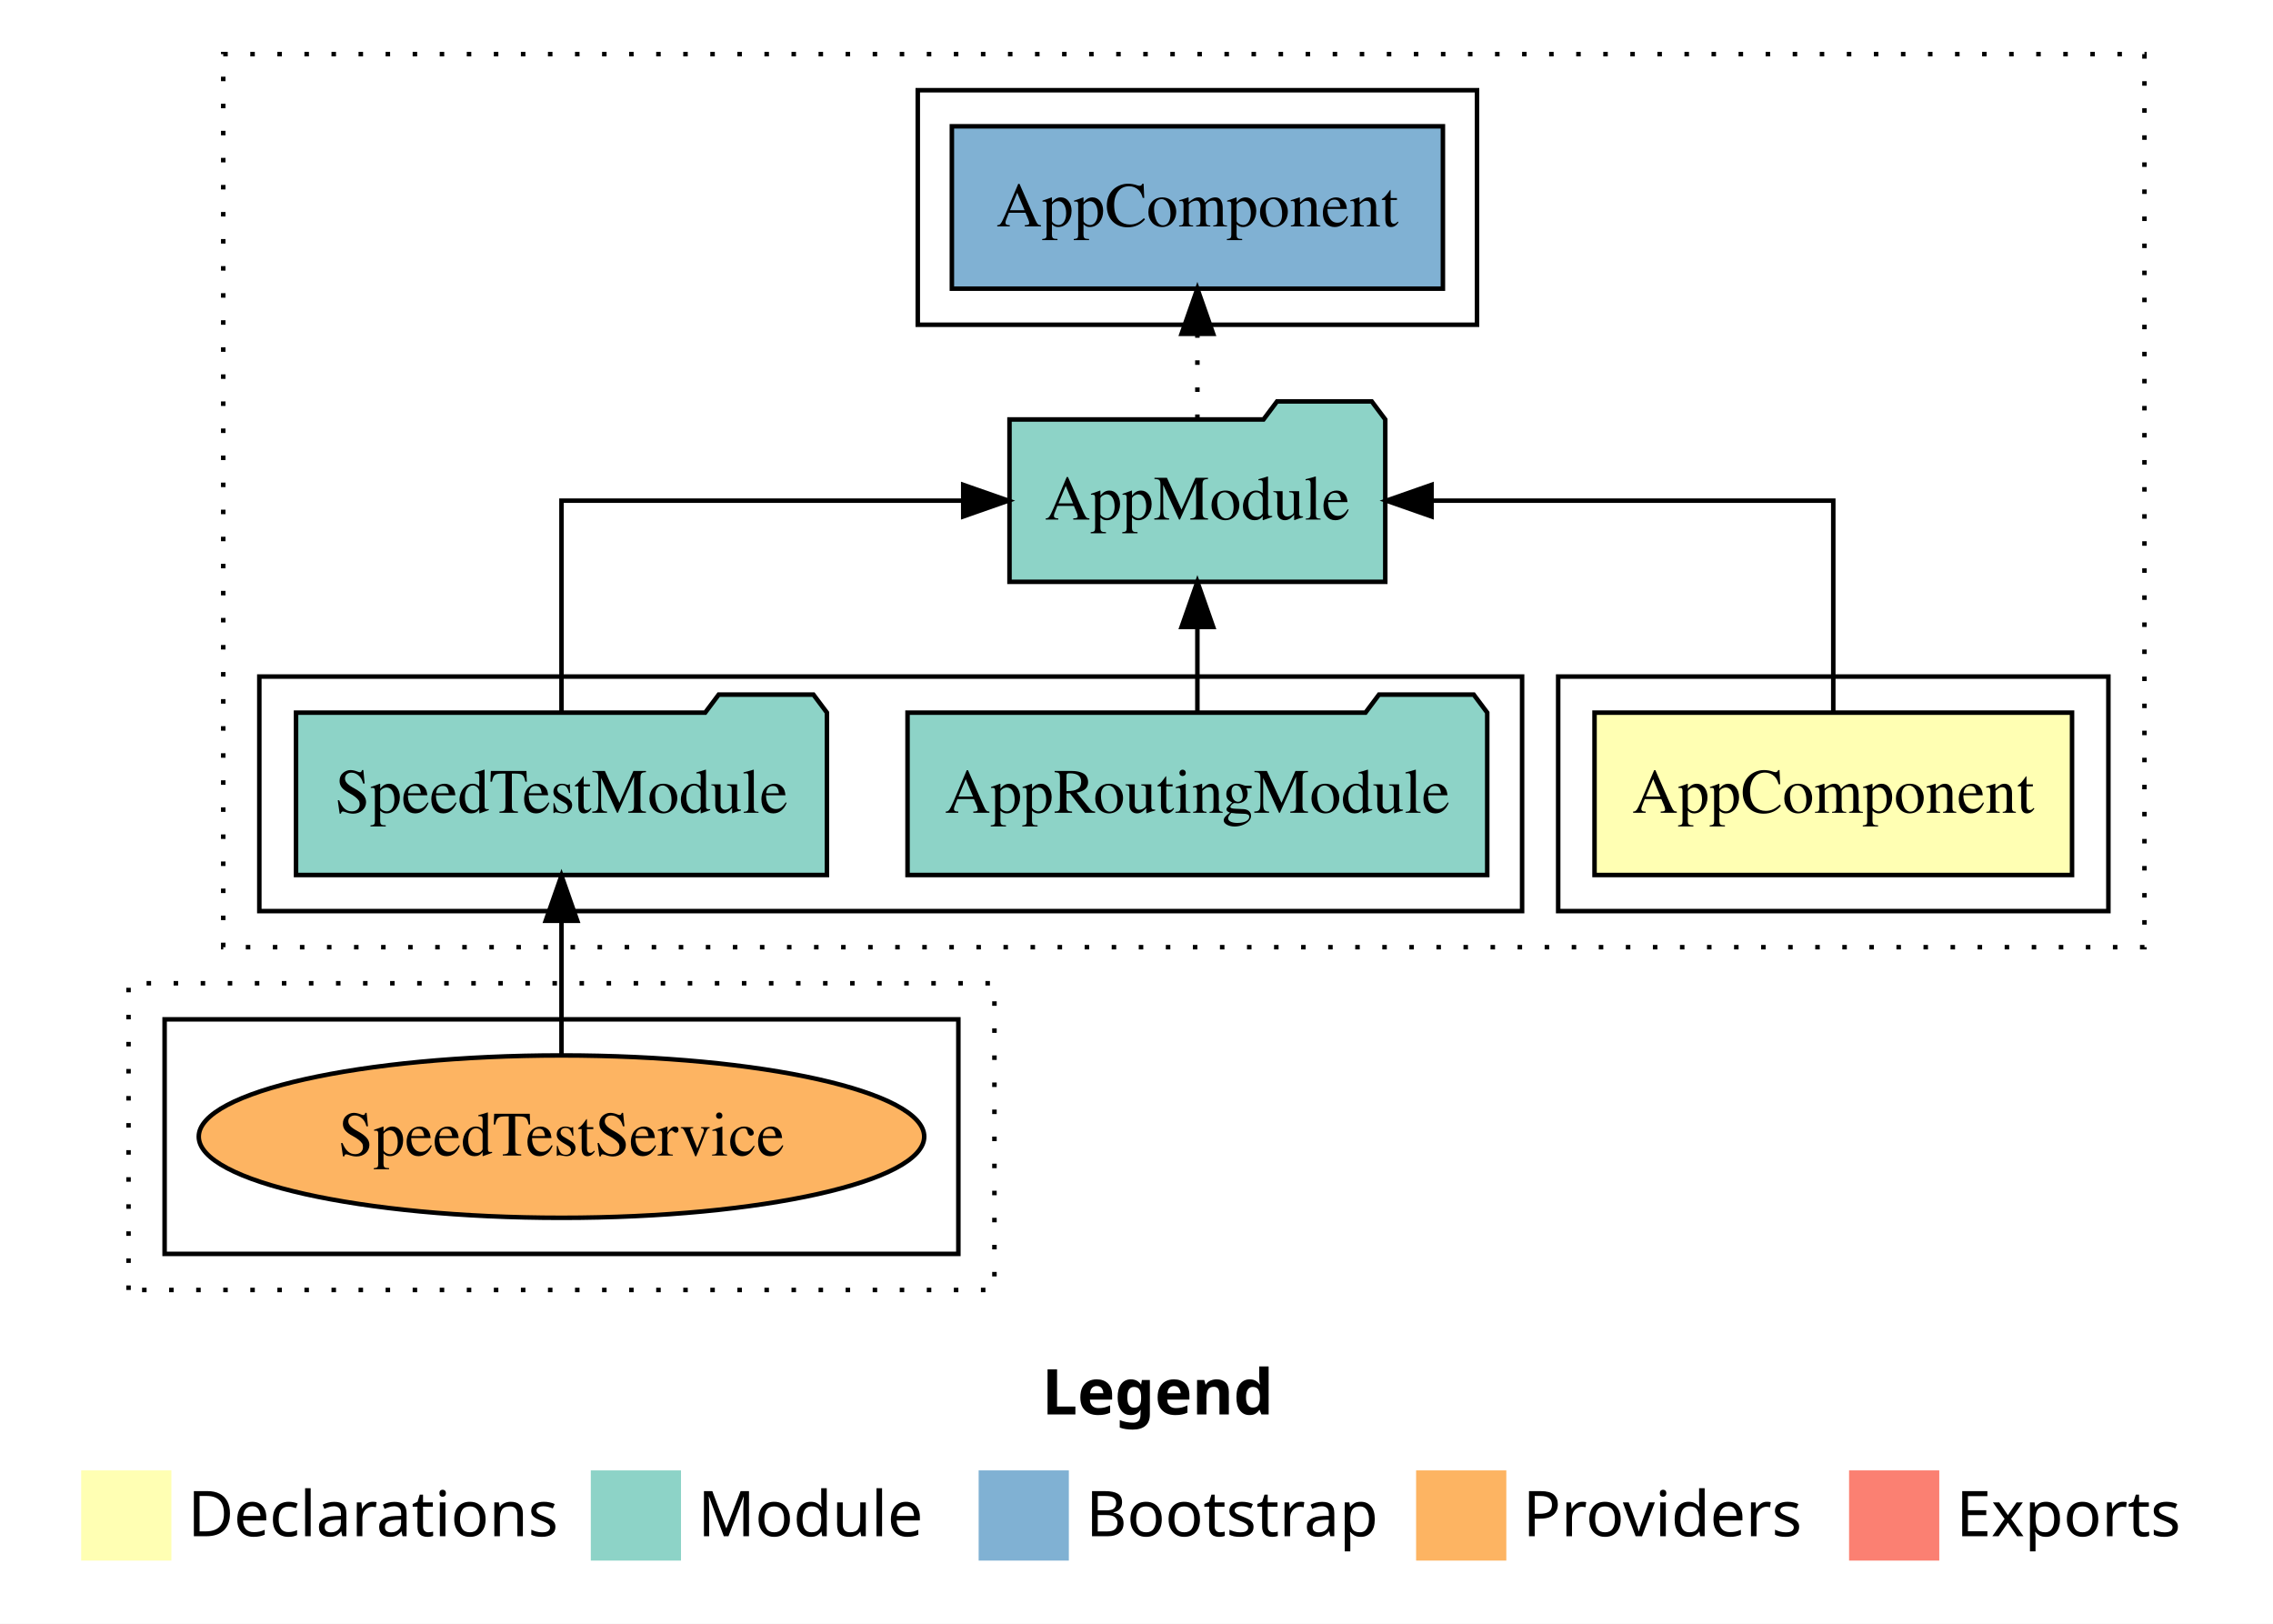
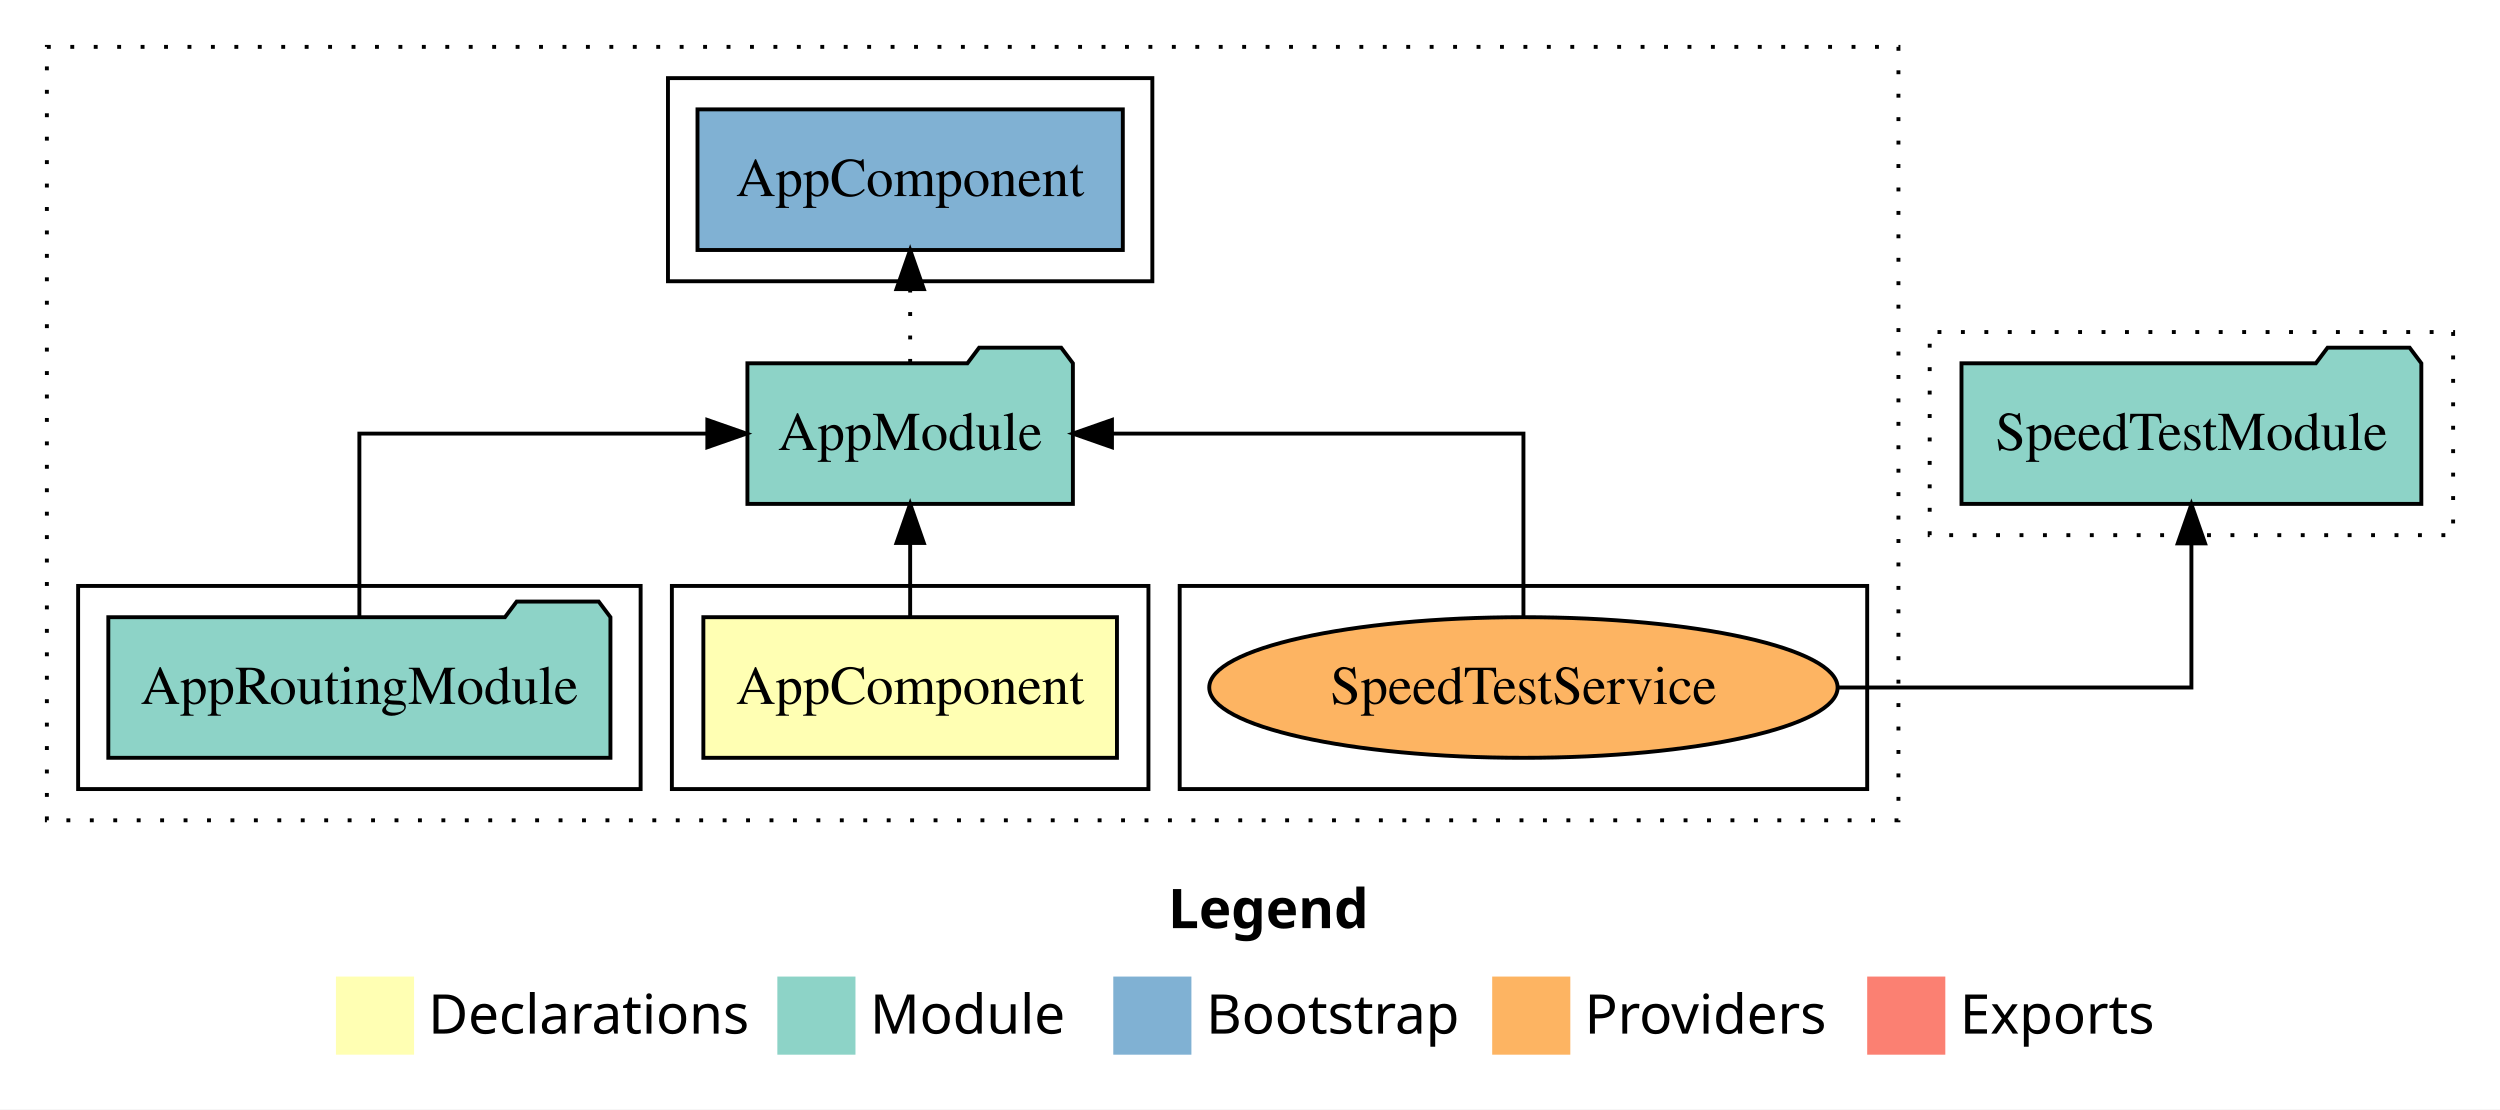
- <svg xmlns="http://www.w3.org/2000/svg" width="504pt" height="360pt" viewBox="0.00 0.00 504.00 360.00">
-   <g id="graph0" class="graph" transform="scale(1 1) rotate(0) translate(4 356)">
-     <polygon fill="white" stroke="transparent" points="-4,4 -4,-356 500,-356 500,4 -4,4" />
-     <text text-anchor="start" x="227.01" y="-42.4" font-family="Times-12" font-weight="bold" font-size="14.00">Legend</text>
-     <polygon fill="#ffffb3" stroke="transparent" points="14,-10 14,-30 34,-30 34,-10 14,-10" />
-     <text text-anchor="start" x="37.63" y="-15.4" font-family="Times-12" font-size="14.00">  Declarations</text>
-     <polygon fill="#8dd3c7" stroke="transparent" points="127,-10 127,-30 147,-30 147,-10 127,-10" />
-     <text text-anchor="start" x="150.73" y="-15.4" font-family="Times-12" font-size="14.00">  Module</text>
-     <polygon fill="#80b1d3" stroke="transparent" points="213,-10 213,-30 233,-30 233,-10 213,-10" />
-     <text text-anchor="start" x="236.78" y="-15.4" font-family="Times-12" font-size="14.00">  Bootstrap</text>
-     <polygon fill="#fdb462" stroke="transparent" points="310,-10 310,-30 330,-30 330,-10 310,-10" />
-     <text text-anchor="start" x="333.67" y="-15.4" font-family="Times-12" font-size="14.00">  Providers</text>
-     <polygon fill="#fb8072" stroke="transparent" points="406,-10 406,-30 426,-30 426,-10 406,-10" />
-     <text text-anchor="start" x="429.73" y="-15.4" font-family="Times-12" font-size="14.00">  Exports</text>
+ <svg xmlns="http://www.w3.org/2000/svg" width="640pt" height="284pt" viewBox="0.00 0.00 640.00 284.00">
+   <g id="graph0" class="graph" transform="scale(1 1) rotate(0) translate(4 280)">
+     <polygon fill="white" stroke="transparent" points="-4,4 -4,-280 636,-280 636,4 -4,4" />
+     <text text-anchor="start" x="295.01" y="-42.4" font-family="Times-12" font-weight="bold" font-size="14.00">Legend</text>
+     <polygon fill="#ffffb3" stroke="transparent" points="82,-10 82,-30 102,-30 102,-10 82,-10" />
+     <text text-anchor="start" x="105.63" y="-15.4" font-family="Times-12" font-size="14.00">  Declarations</text>
+     <polygon fill="#8dd3c7" stroke="transparent" points="195,-10 195,-30 215,-30 215,-10 195,-10" />
+     <text text-anchor="start" x="218.73" y="-15.4" font-family="Times-12" font-size="14.00">  Module</text>
+     <polygon fill="#80b1d3" stroke="transparent" points="281,-10 281,-30 301,-30 301,-10 281,-10" />
+     <text text-anchor="start" x="304.78" y="-15.4" font-family="Times-12" font-size="14.00">  Bootstrap</text>
+     <polygon fill="#fdb462" stroke="transparent" points="378,-10 378,-30 398,-30 398,-10 378,-10" />
+     <text text-anchor="start" x="401.67" y="-15.4" font-family="Times-12" font-size="14.00">  Providers</text>
+     <polygon fill="#fb8072" stroke="transparent" points="474,-10 474,-30 494,-30 494,-10 474,-10" />
+     <text text-anchor="start" x="497.73" y="-15.4" font-family="Times-12" font-size="14.00">  Exports</text>
    <g id="clust1" class="cluster">
-       <polygon fill="none" stroke="black" stroke-dasharray="1,5" points="45.5,-146 45.5,-344 471.5,-344 471.5,-146 45.5,-146" />
+       <polygon fill="none" stroke="black" stroke-dasharray="1,5" points="8,-70 8,-268 482,-268 482,-70 8,-70" />
    </g>
    <g id="clust2" class="cluster">
-       <polygon fill="none" stroke="black" points="341.5,-154 341.5,-206 463.5,-206 463.5,-154 341.5,-154" />
+       <polygon fill="none" stroke="black" points="168,-78 168,-130 290,-130 290,-78 168,-78" />
    </g>
    <g id="clust4" class="cluster">
-       <polygon fill="none" stroke="black" points="53.5,-154 53.5,-206 333.5,-206 333.5,-154 53.5,-154" />
+       <polygon fill="none" stroke="black" points="16,-78 16,-130 160,-130 160,-78 16,-78" />
    </g>
    <g id="clust6" class="cluster">
-       <polygon fill="none" stroke="black" points="199.5,-284 199.5,-336 323.5,-336 323.5,-284 199.5,-284" />
+       <polygon fill="none" stroke="black" points="167,-208 167,-260 291,-260 291,-208 167,-208" />
+     </g>
+     <g id="clust7" class="cluster">
+       <polygon fill="none" stroke="black" points="298,-78 298,-130 474,-130 474,-78 298,-78" />
    </g>
    <g id="clust14" class="cluster">
-       <polygon fill="none" stroke="black" stroke-dasharray="1,5" points="24.5,-70 24.5,-138 216.5,-138 216.5,-70 24.5,-70" />
-     </g>
-     <g id="clust19" class="cluster">
-       <polygon fill="none" stroke="black" points="32.5,-78 32.5,-130 208.5,-130 208.5,-78 32.5,-78" />
+       <polygon fill="none" stroke="black" stroke-dasharray="1,5" points="490,-143 490,-195 624,-195 624,-143 490,-143" />
    </g>
    <g id="node1" class="node">
-       <polygon fill="#ffffb3" stroke="black" points="455.44,-198 349.56,-198 349.56,-162 455.44,-162 455.44,-198" />
-       <text text-anchor="middle" x="402.5" y="-175.8" font-family="Times,serif" font-size="14.00">AppComponent</text>
+       <polygon fill="#ffffb3" stroke="black" points="281.94,-122 176.06,-122 176.06,-86 281.94,-86 281.94,-122" />
+       <text text-anchor="middle" x="229" y="-99.8" font-family="Times,serif" font-size="14.00">AppComponent</text>
    </g>
    <g id="node2" class="node">
-       <polygon fill="#8dd3c7" stroke="black" points="303.16,-263 300.16,-267 279.16,-267 276.16,-263 219.84,-263 219.84,-227 303.16,-227 303.16,-263" />
-       <text text-anchor="middle" x="261.5" y="-240.8" font-family="Times,serif" font-size="14.00">AppModule</text>
+       <polygon fill="#8dd3c7" stroke="black" points="270.66,-187 267.66,-191 246.66,-191 243.66,-187 187.34,-187 187.34,-151 270.66,-151 270.66,-187" />
+       <text text-anchor="middle" x="229" y="-164.8" font-family="Times,serif" font-size="14.00">AppModule</text>
    </g>
    <g id="edge1" class="edge">
-       <path fill="none" stroke="black" d="M402.5,-198.11C402.5,-217.34 402.5,-245 402.5,-245 402.5,-245 313.42,-245 313.42,-245" />
-       <polygon fill="black" stroke="black" points="313.42,-241.5 303.42,-245 313.42,-248.5 313.42,-241.5" />
+       <path fill="none" stroke="black" d="M229,-122.11C229,-122.11 229,-140.99 229,-140.99" />
+       <polygon fill="black" stroke="black" points="225.5,-140.99 229,-150.99 232.5,-140.99 225.5,-140.99" />
+     </g>
+     <g id="node4" class="node">
+       <polygon fill="#80b1d3" stroke="black" points="283.44,-252 174.56,-252 174.56,-216 283.44,-216 283.44,-252" />
+       <text text-anchor="middle" x="229" y="-229.8" font-family="Times,serif" font-size="14.00">AppComponent </text>
+     </g>
+     <g id="edge3" class="edge">
+       <path fill="none" stroke="black" stroke-dasharray="1,5" d="M229,-187.11C229,-187.11 229,-205.99 229,-205.99" />
+       <polygon fill="black" stroke="black" points="225.5,-205.99 229,-215.99 232.5,-205.99 225.5,-205.99" />
+     </g>
+     <g id="node3" class="node">
+       <polygon fill="#8dd3c7" stroke="black" points="152.27,-122 149.27,-126 128.27,-126 125.27,-122 23.73,-122 23.73,-86 152.27,-86 152.27,-122" />
+       <text text-anchor="middle" x="88" y="-99.8" font-family="Times,serif" font-size="14.00">AppRoutingModule</text>
+     </g>
+     <g id="edge2" class="edge">
+       <path fill="none" stroke="black" d="M88,-122.11C88,-141.34 88,-169 88,-169 88,-169 177.08,-169 177.08,-169" />
+       <polygon fill="black" stroke="black" points="177.08,-172.5 187.08,-169 177.08,-165.5 177.08,-172.5" />
    </g>
    <g id="node5" class="node">
-       <polygon fill="#80b1d3" stroke="black" points="315.94,-328 207.06,-328 207.06,-292 315.94,-292 315.94,-328" />
-       <text text-anchor="middle" x="261.5" y="-305.8" font-family="Times,serif" font-size="14.00">AppComponent </text>
+       <ellipse fill="#fdb462" stroke="black" cx="386" cy="-104" rx="80.43" ry="18" />
+       <text text-anchor="middle" x="386" y="-99.8" font-family="Times,serif" font-size="14.00">SpeedTestService</text>
    </g>
    <g id="edge4" class="edge">
-       <path fill="none" stroke="black" stroke-dasharray="1,5" d="M261.5,-263.11C261.5,-263.11 261.5,-281.99 261.5,-281.99" />
-       <polygon fill="black" stroke="black" points="258,-281.99 261.5,-291.99 265,-281.99 258,-281.99" />
-     </g>
-     <g id="node3" class="node">
-       <polygon fill="#8dd3c7" stroke="black" points="325.77,-198 322.77,-202 301.77,-202 298.77,-198 197.23,-198 197.23,-162 325.77,-162 325.77,-198" />
-       <text text-anchor="middle" x="261.5" y="-175.8" font-family="Times,serif" font-size="14.00">AppRoutingModule</text>
-     </g>
-     <g id="edge2" class="edge">
-       <path fill="none" stroke="black" d="M261.5,-198.11C261.5,-198.11 261.5,-216.99 261.5,-216.99" />
-       <polygon fill="black" stroke="black" points="258,-216.99 261.5,-226.99 265,-216.99 258,-216.99" />
-     </g>
-     <g id="node4" class="node">
-       <polygon fill="#8dd3c7" stroke="black" points="179.36,-198 176.36,-202 155.36,-202 152.36,-198 61.64,-198 61.64,-162 179.36,-162 179.36,-198" />
-       <text text-anchor="middle" x="120.5" y="-175.8" font-family="Times,serif" font-size="14.00">SpeedTestModule</text>
-     </g>
-     <g id="edge3" class="edge">
-       <path fill="none" stroke="black" d="M120.5,-198.11C120.5,-217.34 120.5,-245 120.5,-245 120.5,-245 209.58,-245 209.58,-245" />
-       <polygon fill="black" stroke="black" points="209.58,-248.5 219.58,-245 209.58,-241.5 209.58,-248.5" />
+       <path fill="none" stroke="black" d="M386,-122.11C386,-141.34 386,-169 386,-169 386,-169 280.66,-169 280.66,-169" />
+       <polygon fill="black" stroke="black" points="280.66,-165.5 270.66,-169 280.66,-172.5 280.66,-165.5" />
    </g>
    <g id="node6" class="node">
-       <ellipse fill="#fdb462" stroke="black" cx="120.5" cy="-104" rx="80.43" ry="18" />
-       <text text-anchor="middle" x="120.5" y="-99.8" font-family="Times,serif" font-size="14.00">SpeedTestService</text>
+       <polygon fill="#8dd3c7" stroke="black" points="615.86,-187 612.86,-191 591.86,-191 588.86,-187 498.14,-187 498.14,-151 615.86,-151 615.86,-187" />
+       <text text-anchor="middle" x="557" y="-164.8" font-family="Times,serif" font-size="14.00">SpeedTestModule</text>
    </g>
    <g id="edge5" class="edge">
-       <path fill="none" stroke="black" d="M120.5,-122.01C120.5,-122.01 120.5,-151.85 120.5,-151.85" />
-       <polygon fill="black" stroke="black" points="117,-151.85 120.5,-161.85 124,-151.85 117,-151.85" />
+       <path fill="none" stroke="black" d="M466.24,-104C510.67,-104 557,-104 557,-104 557,-104 557,-140.89 557,-140.89" />
+       <polygon fill="black" stroke="black" points="553.5,-140.89 557,-150.89 560.5,-140.89 553.5,-140.89" />
    </g>
  </g>
</svg>
